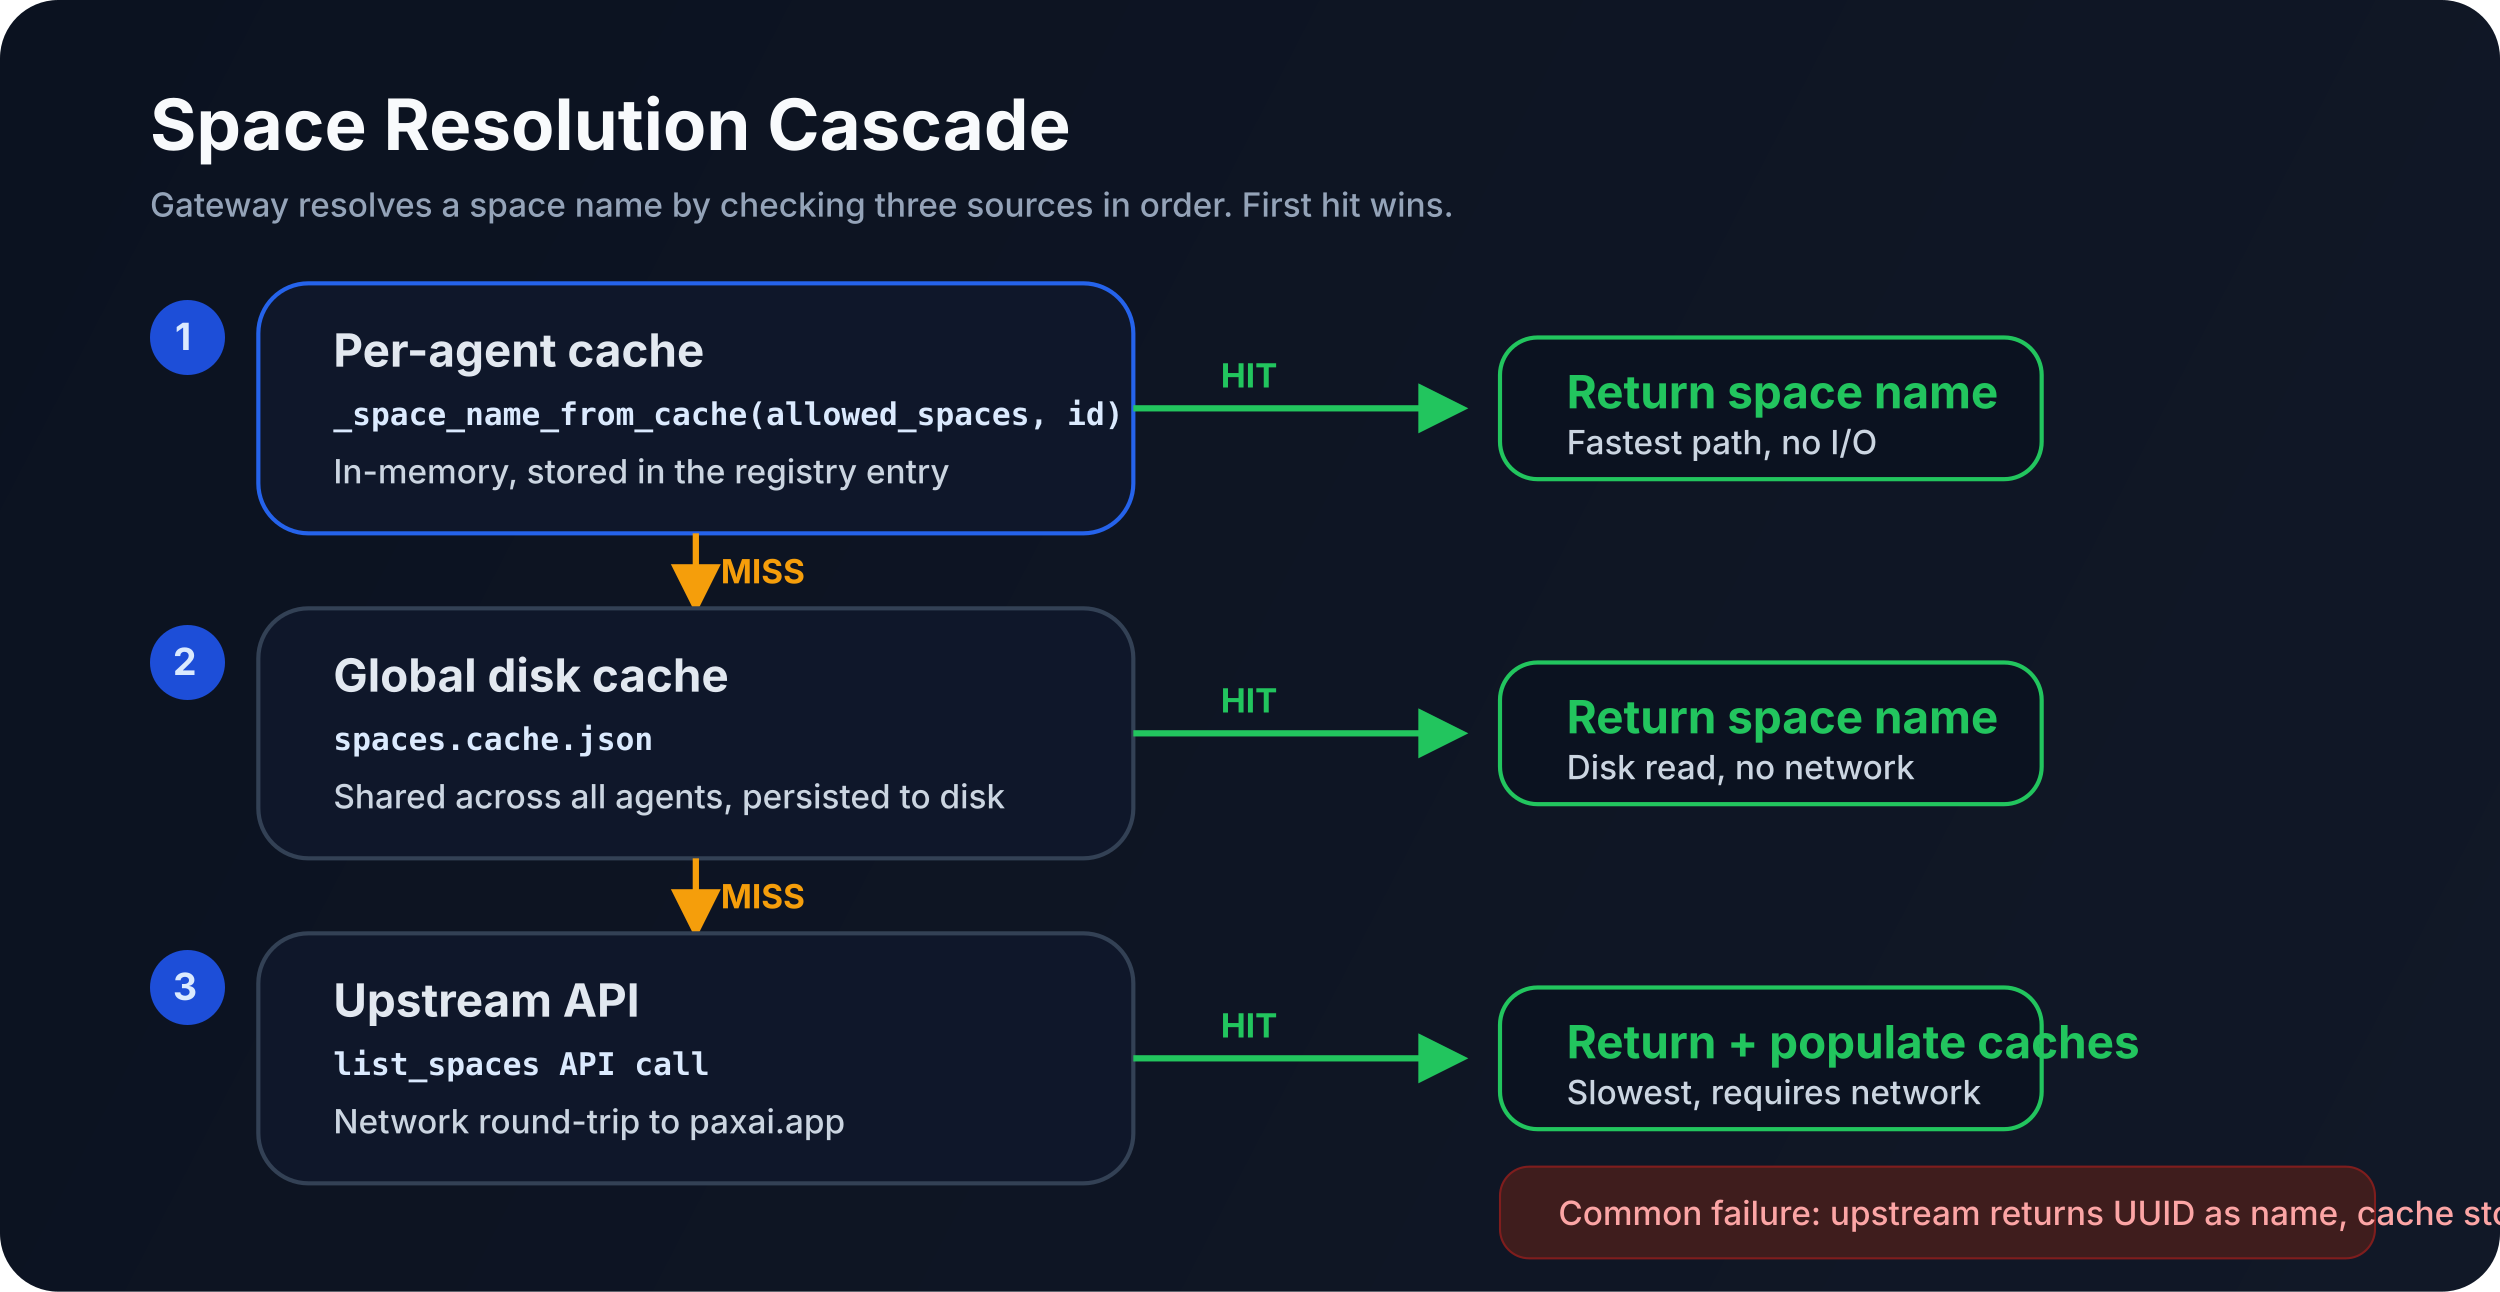
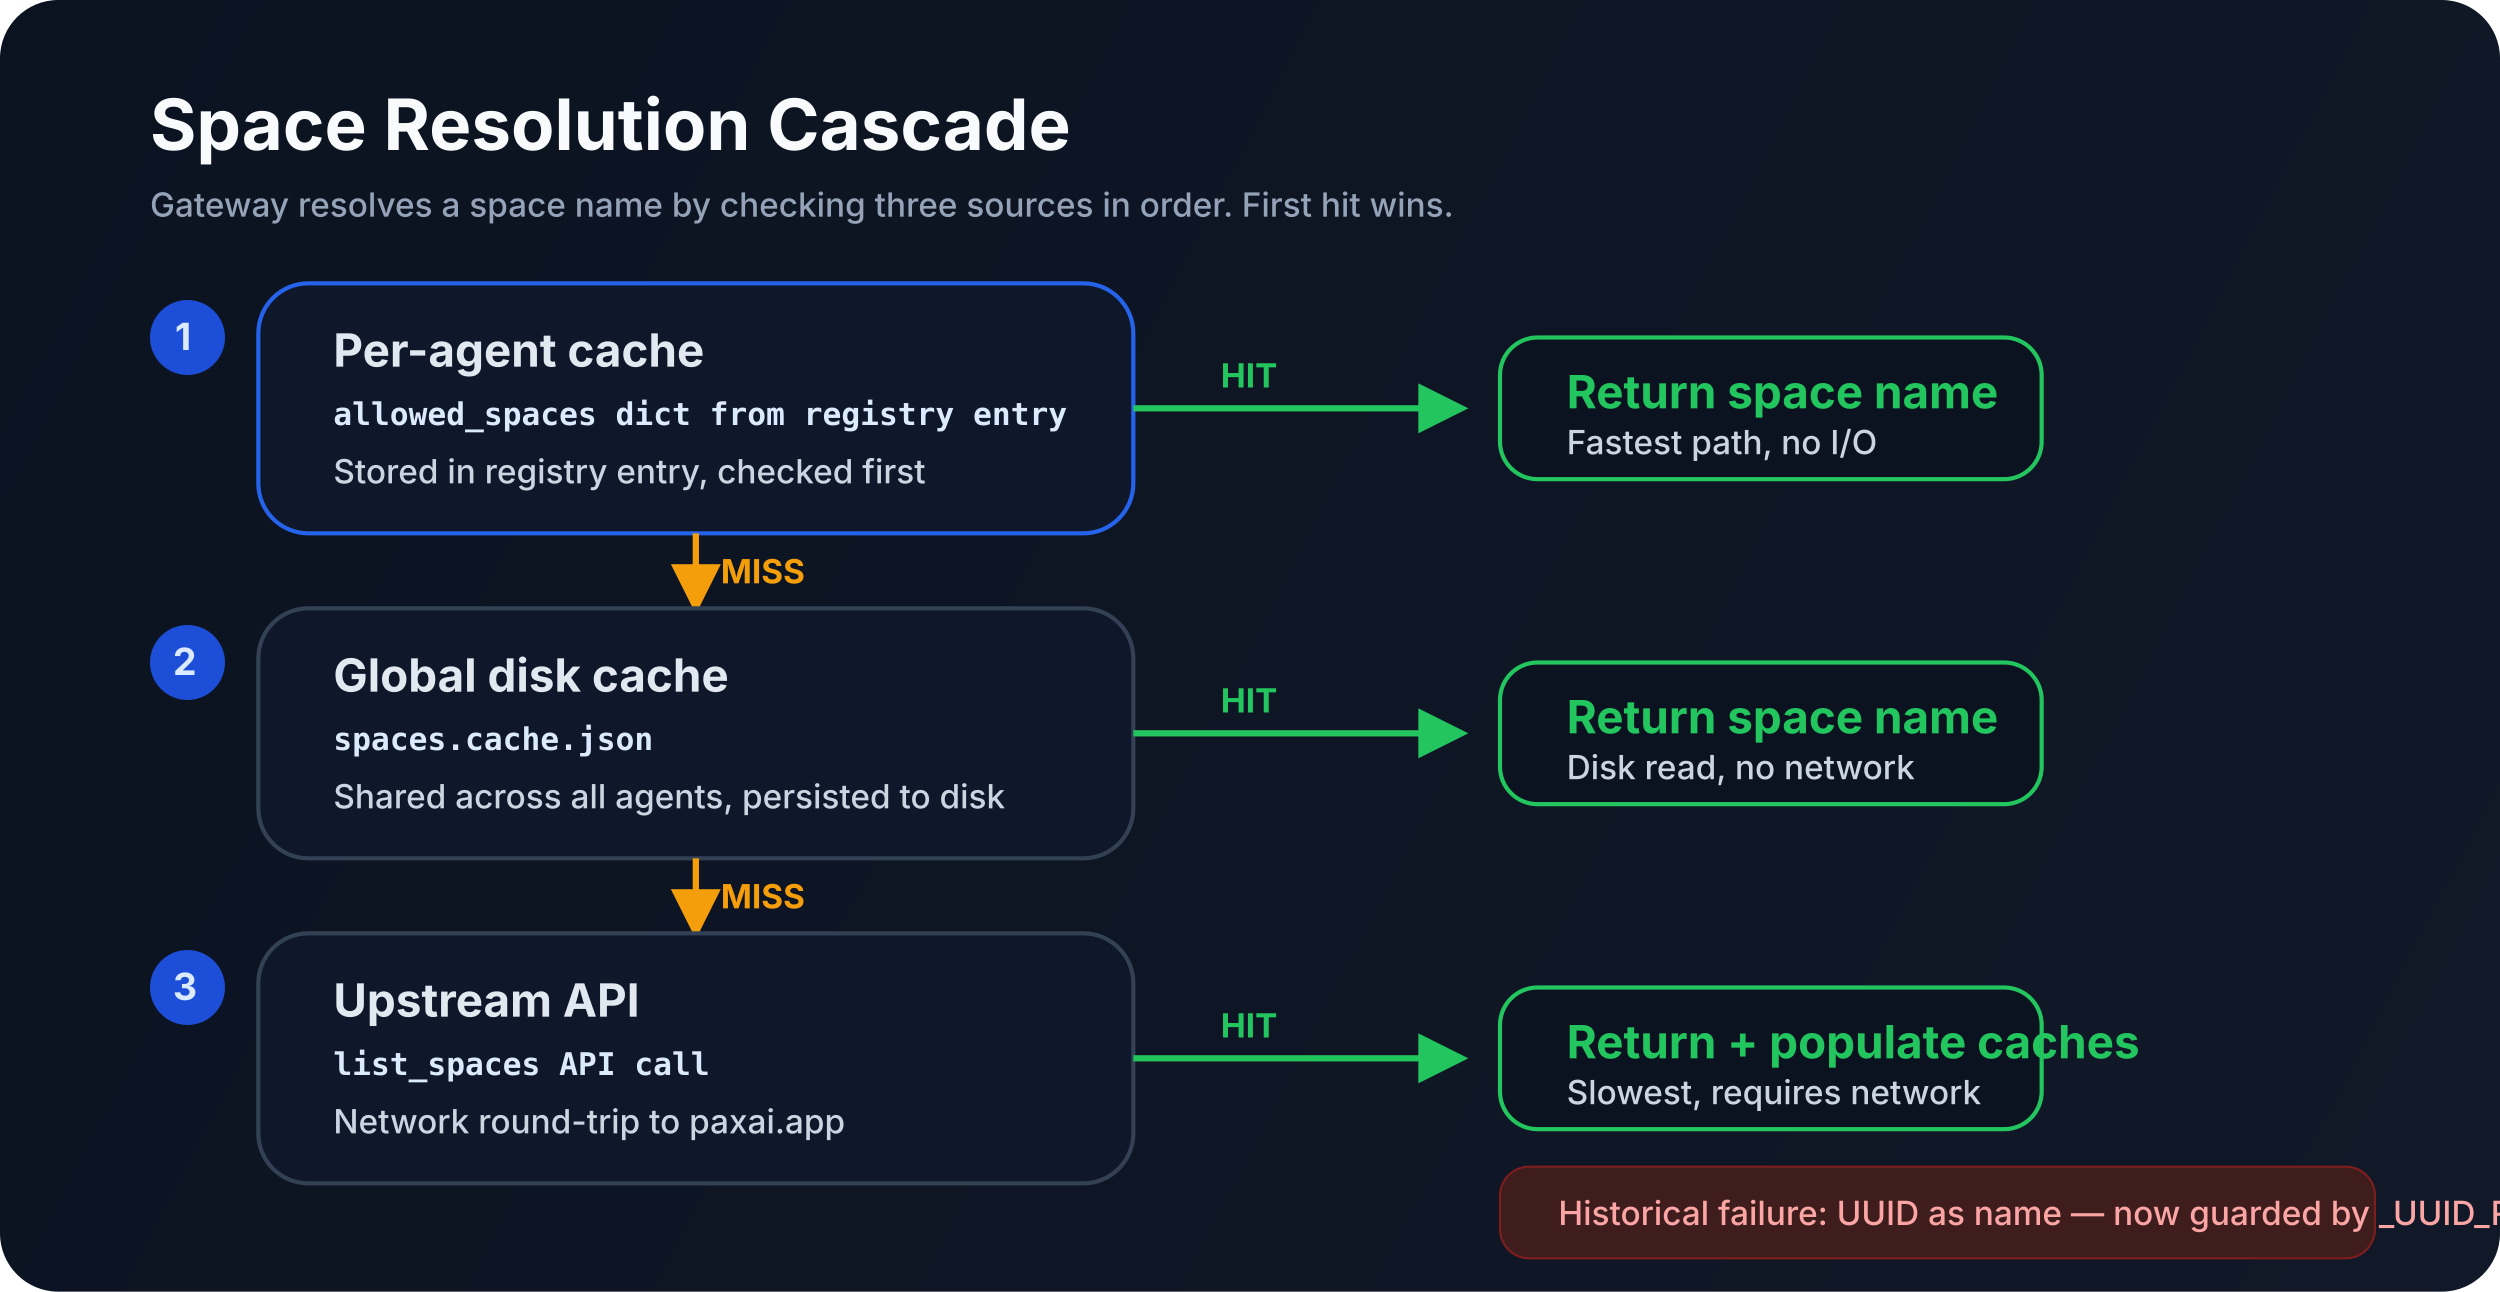
<svg xmlns="http://www.w3.org/2000/svg" width="1200" height="620" viewBox="0 0 1200 620" fill="none" role="img" aria-labelledby="title desc">
  <defs>
    <linearGradient id="bg" x1="0" y1="0" x2="1200" y2="620" gradientUnits="userSpaceOnUse">
      <stop stop-color="#0B1220" />
      <stop offset="1" stop-color="#111827" />
    </linearGradient>
    <marker id="arrow" viewBox="0 0 10 10" refX="8" refY="5" markerWidth="8" markerHeight="8" orient="auto-start-reverse">
      <path d="M0 0L10 5L0 10V0Z" fill="#60A5FA" />
    </marker>
    <marker id="arrowGreen" viewBox="0 0 10 10" refX="8" refY="5" markerWidth="8" markerHeight="8" orient="auto-start-reverse">
      <path d="M0 0L10 5L0 10V0Z" fill="#22C55E" />
    </marker>
    <marker id="arrowAmber" viewBox="0 0 10 10" refX="8" refY="5" markerWidth="8" markerHeight="8" orient="auto-start-reverse">
      <path d="M0 0L10 5L0 10V0Z" fill="#F59E0B" />
    </marker>
    <style>
      .title { font: 700 34px Inter, system-ui, sans-serif; fill: #F8FAFC; }
      .subtitle { font: 500 16px Inter, system-ui, sans-serif; fill: #94A3B8; }
      .label { font: 700 22px Inter, system-ui, sans-serif; fill: #E2E8F0; }
      .body { font: 500 16px Inter, system-ui, sans-serif; fill: #CBD5E1; }
      .small { font: 600 14px Inter, system-ui, sans-serif; fill: #93C5FD; letter-spacing: 0.06em; }
      .mono { font: 600 15px 'SFMono-Regular', Consolas, monospace; fill: #DBEAFE; }
      .hit { font: 700 16px Inter, system-ui, sans-serif; fill: #22C55E; }
      .miss { font: 700 16px Inter, system-ui, sans-serif; fill: #F59E0B; }
    </style>
  </defs>
  <rect width="1200" height="620" rx="28" fill="url(#bg)" />
  <text x="72" y="72" class="title">Space Resolution Cascade</text>
  <text x="72" y="104" class="subtitle">Gateway resolves a space name by checking three sources in order. First hit wins.</text>
  <rect x="72" y="144" width="36" height="36" rx="18" fill="#1D4ED8" />
  <text x="84" y="168" class="label" style="font-size:18px; fill:#DBEAFE;">1</text>
  <rect x="124" y="136" width="420" height="120" rx="24" fill="#0F172A" stroke="#2563EB" stroke-width="2" />
  <text x="160" y="176" class="label">Per-agent cache</text>
-   <text x="160" y="204" class="mono">_space_name_from_cache(allowed_spaces, id)</text>
-   <text x="160" y="232" class="body">In-memory, stored in the registry entry</text>
+   <text x="160" y="204" class="mono">allowed_spaces dict from registry entry</text>
+   <text x="160" y="232" class="body">Stored in registry entry, checked first</text>
  <path d="M544 196H700" stroke="#22C55E" stroke-width="3" marker-end="url(#arrowGreen)" />
  <text x="586" y="186" class="hit">HIT</text>
  <rect x="720" y="162" width="260" height="68" rx="18" fill="#0B1220" stroke="#22C55E" stroke-width="2" />
  <text x="752" y="196" class="label" style="fill:#22C55E;">Return space name</text>
  <text x="752" y="218" class="body">Fastest path, no I/O</text>
  <path d="M334 256V290" stroke="#F59E0B" stroke-width="3" marker-end="url(#arrowAmber)" />
  <text x="346" y="280" class="miss">MISS</text>
  <rect x="72" y="300" width="36" height="36" rx="18" fill="#1D4ED8" />
  <text x="83" y="324" class="label" style="font-size:18px; fill:#DBEAFE;">2</text>
  <rect x="124" y="292" width="420" height="120" rx="24" fill="#0F172A" stroke="#334155" stroke-width="2" />
  <text x="160" y="332" class="label">Global disk cache</text>
  <text x="160" y="360" class="mono">spaces.cache.json</text>
  <text x="160" y="388" class="body">Shared across all agents, persisted to disk</text>
  <path d="M544 352H700" stroke="#22C55E" stroke-width="3" marker-end="url(#arrowGreen)" />
  <text x="586" y="342" class="hit">HIT</text>
  <rect x="720" y="318" width="260" height="68" rx="18" fill="#0B1220" stroke="#22C55E" stroke-width="2" />
  <text x="752" y="352" class="label" style="fill:#22C55E;">Return space name</text>
  <text x="752" y="374" class="body">Disk read, no network</text>
  <path d="M334 412V446" stroke="#F59E0B" stroke-width="3" marker-end="url(#arrowAmber)" />
  <text x="346" y="436" class="miss">MISS</text>
  <rect x="72" y="456" width="36" height="36" rx="18" fill="#1D4ED8" />
  <text x="83" y="480" class="label" style="font-size:18px; fill:#DBEAFE;">3</text>
  <rect x="124" y="448" width="420" height="120" rx="24" fill="#0F172A" stroke="#334155" stroke-width="2" />
  <text x="160" y="488" class="label">Upstream API</text>
  <text x="160" y="516" class="mono">list_spaces API call</text>
  <text x="160" y="544" class="body">Network round-trip to paxai.app</text>
  <path d="M544 508H700" stroke="#22C55E" stroke-width="3" marker-end="url(#arrowGreen)" />
  <text x="586" y="498" class="hit">HIT</text>
  <rect x="720" y="474" width="260" height="68" rx="18" fill="#0B1220" stroke="#22C55E" stroke-width="2" />
  <text x="752" y="508" class="label" style="fill:#22C55E;">Return + populate caches</text>
  <text x="752" y="530" class="body">Slowest, requires network</text>
  <rect x="720" y="560" width="420" height="44" rx="14" fill="#3F1D1D" stroke="#7F1D1D" />
-   <text x="748" y="588" class="body" style="fill:#FCA5A5;">Common failure: upstream returns UUID as name, cache stores it as-is</text>
+   <text x="748" y="588" class="body" style="fill:#FCA5A5;">Historical failure: UUID as name — now guarded by _UUID_RE validation before caching</text>
</svg>
